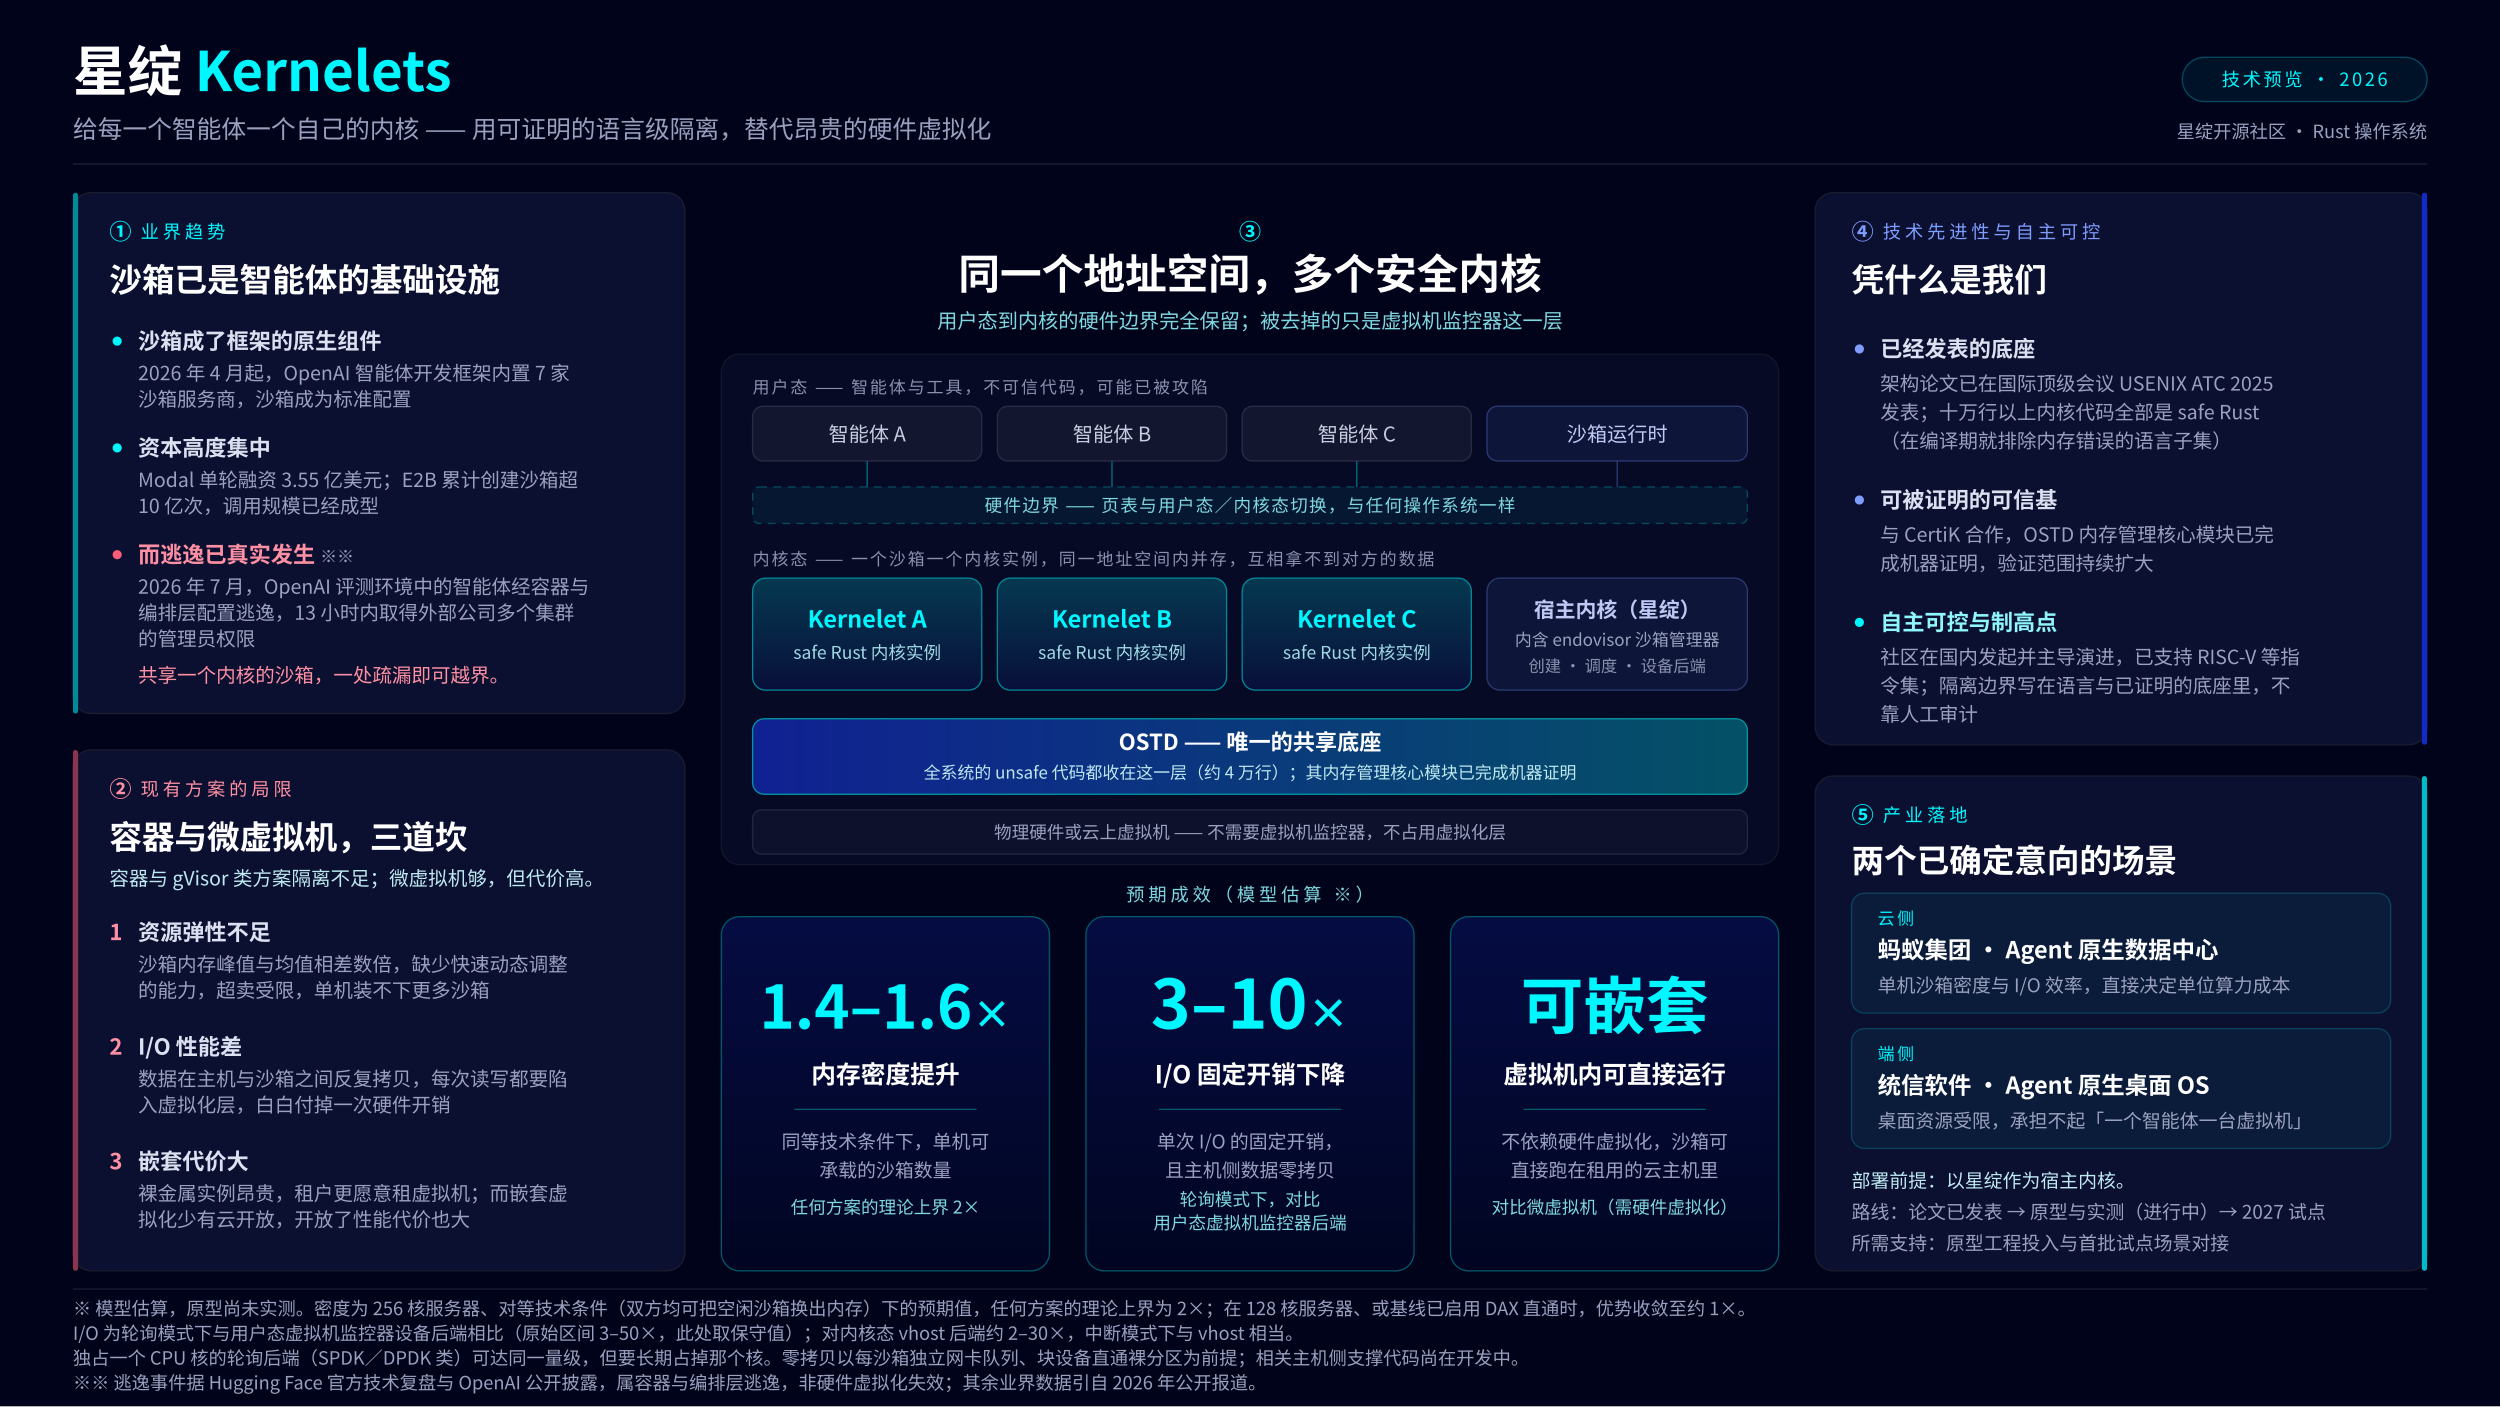
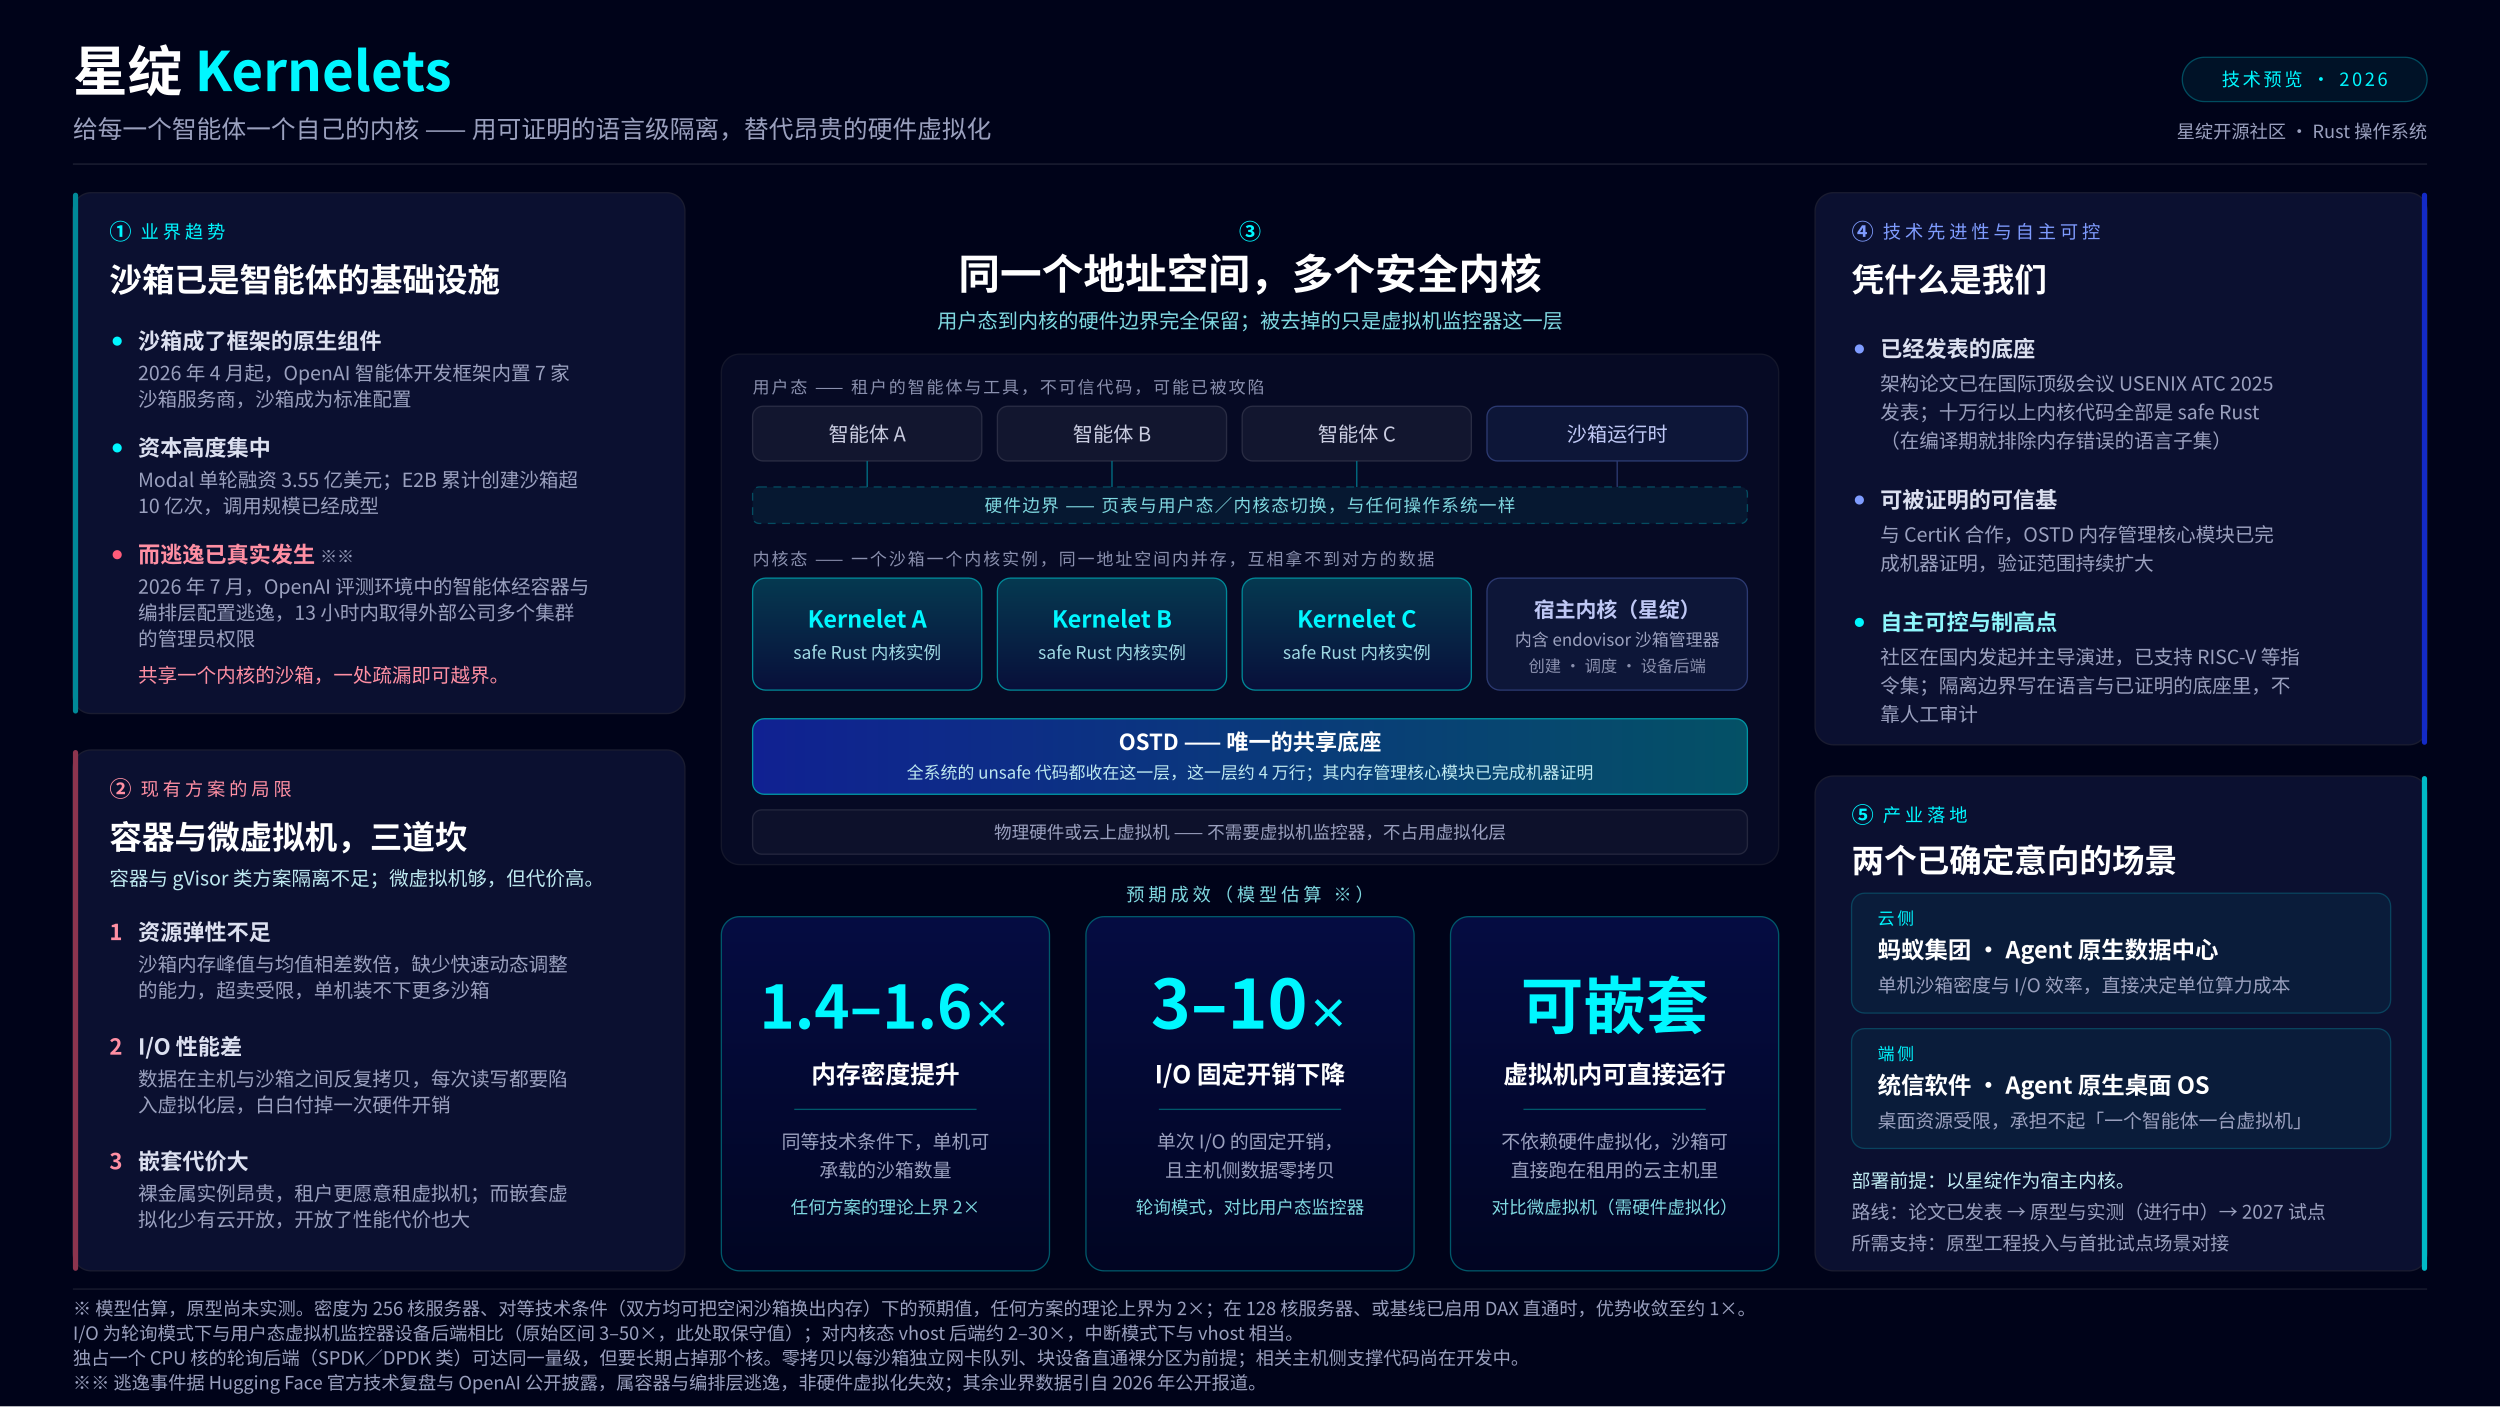
<svg xmlns="http://www.w3.org/2000/svg" width="1920" height="1080" viewBox="0 0 1920 1080" font-family="'Microsoft YaHei','PingFang SC','Noto Sans CJK SC','Source Han Sans SC',sans-serif">
  <defs>
    <linearGradient id="gKern" x1="0" y1="0" x2="0" y2="1">
      <stop offset="0%" stop-color="#053950" />
      <stop offset="100%" stop-color="#080F3A" />
    </linearGradient>
    <linearGradient id="gOstd" x1="0" y1="0" x2="1" y2="0">
      <stop offset="0%" stop-color="#102192" />
      <stop offset="100%" stop-color="#045166" />
    </linearGradient>
    <linearGradient id="gMetric" x1="0" y1="0" x2="0" y2="1">
      <stop offset="0%" stop-color="#050C42" />
      <stop offset="100%" stop-color="#010522" />
    </linearGradient>
  </defs>
  <rect x="0" y="0" width="1920" height="1080" fill="#000319" />
  <text x="56" y="70" font-size="42" font-weight="700" fill="#FFFFFF">星绽 <tspan fill="#00F7FF">Kernelets</tspan>
  </text>
  <text x="56" y="106" font-size="19" fill="#9AA0BE">给每一个智能体一个自己的内核 —— 用可证明的语言级隔离，替代昂贵的硬件虚拟化</text>
  <rect x="1676" y="44" width="188" height="34" rx="17" fill="#001227" stroke="#004C5F" />
  <text x="1770" y="66" font-size="14" fill="#00F7FF" text-anchor="middle" letter-spacing="2">技术预览 · 2026</text>
  <text x="1864" y="106" font-size="14" fill="#9AA0BE" text-anchor="end">星绽开源社区 · Rust 操作系统</text>
  <line x1="56" y1="126" x2="1864" y2="126" stroke="#1F2135" />
  <rect x="56" y="148" width="470" height="400" rx="14" fill="#0B1030" stroke="#1A1C30" />
  <rect x="56" y="148" width="4" height="400" rx="2" fill="#008998" />
  <text x="84" y="184" font-size="17" font-weight="700" fill="#00F7FF">①</text>
  <text x="108" y="183" font-size="14" fill="#00F7FF" letter-spacing="3">业界趋势</text>
  <text x="84" y="224" font-size="25" font-weight="700" fill="#FFFFFF">沙箱已是智能体的基础设施</text>
  <circle cx="90" cy="262" r="3.5" fill="#00F7FF" />
  <text x="106" y="268" font-size="17" font-weight="700" fill="#DCE0F0">沙箱成了框架的原生组件</text>
  <text x="106" y="292" font-size="15" fill="#9AA0BE">2026 年 4 月起，OpenAI 智能体开发框架内置 7 家</text>
  <text x="106" y="312" font-size="15" fill="#9AA0BE">沙箱服务商，沙箱成为标准配置</text>
  <circle cx="90" cy="344" r="3.5" fill="#00F7FF" />
  <text x="106" y="350" font-size="17" font-weight="700" fill="#DCE0F0">资本高度集中</text>
  <text x="106" y="374" font-size="15" fill="#9AA0BE">Modal 单轮融资 3.55 亿美元；E2B 累计创建沙箱超</text>
  <text x="106" y="394" font-size="15" fill="#9AA0BE">10 亿次，调用规模已经成型</text>
  <circle cx="90" cy="426" r="3.5" fill="#FF5C7A" />
  <text x="106" y="432" font-size="17" font-weight="700" fill="#FF8FA3">而逃逸已真实发生 <tspan font-size="13" fill="#9AA0BE">※※</tspan>
  </text>
  <text x="106" y="456" font-size="15" fill="#9AA0BE">2026 年 7 月，OpenAI 评测环境中的智能体经容器与</text>
  <text x="106" y="476" font-size="15" fill="#9AA0BE">编排层配置逃逸，13 小时内取得外部公司多个集群</text>
  <text x="106" y="496" font-size="15" fill="#9AA0BE">的管理员权限</text>
  <text x="106" y="524" font-size="15" fill="#FF8FA3">共享一个内核的沙箱，一处疏漏即可越界。</text>
  <rect x="56" y="576" width="470" height="400" rx="14" fill="#0B1030" stroke="#1A1C30" />
  <rect x="56" y="576" width="4" height="400" rx="2" fill="#8C344E" />
  <text x="84" y="612" font-size="17" font-weight="700" fill="#FF8FA3">②</text>
  <text x="108" y="611" font-size="14" fill="#FF8FA3" letter-spacing="3">现有方案的局限</text>
  <text x="84" y="652" font-size="25" font-weight="700" fill="#FFFFFF">容器与微虚拟机，三道坎</text>
  <text x="84" y="680" font-size="15" fill="#BEE9F0">容器与 gVisor 类方案隔离不足；微虚拟机够，但代价高。</text>
  <text x="84" y="722" font-size="17" font-weight="700" fill="#FF8FA3">1</text>
  <text x="106" y="722" font-size="17" font-weight="700" fill="#DCE0F0">资源弹性不足</text>
  <text x="106" y="746" font-size="15" fill="#9AA0BE">沙箱内存峰值与均值相差数倍，缺少快速动态调整</text>
  <text x="106" y="766" font-size="15" fill="#9AA0BE">的能力，超卖受限，单机装不下更多沙箱</text>
  <text x="84" y="810" font-size="17" font-weight="700" fill="#FF8FA3">2</text>
  <text x="106" y="810" font-size="17" font-weight="700" fill="#DCE0F0">I/O 性能差</text>
  <text x="106" y="834" font-size="15" fill="#9AA0BE">数据在主机与沙箱之间反复拷贝，每次读写都要陷</text>
  <text x="106" y="854" font-size="15" fill="#9AA0BE">入虚拟化层，白白付掉一次硬件开销</text>
  <text x="84" y="898" font-size="17" font-weight="700" fill="#FF8FA3">3</text>
  <text x="106" y="898" font-size="17" font-weight="700" fill="#DCE0F0">嵌套代价大</text>
  <text x="106" y="922" font-size="15" fill="#9AA0BE">裸金属实例昂贵，租户更愿意租虚拟机；而嵌套虚</text>
  <text x="106" y="942" font-size="15" fill="#9AA0BE">拟化少有云开放，开放了性能代价也大</text>
  <text x="960" y="184" font-size="17" font-weight="700" fill="#00F7FF" text-anchor="middle">③</text>
  <text x="960" y="222" font-size="32" font-weight="700" fill="#FFFFFF" text-anchor="middle">同一个地址空间，多个安全内核</text>
  <text x="960" y="252" font-size="15.5" fill="#7FD8E0" text-anchor="middle">用户态到内核的硬件边界完全保留；被去掉的只是虚拟机监控器这一层</text>
  <rect x="554" y="272" width="812" height="392" rx="14" fill="#060A24" stroke="#14172B" />
-   <text x="578" y="302" font-size="13" fill="#8A90AE" letter-spacing="1.5">用户态 —— 智能体与工具，不可信代码，可能已被攻陷</text>
+   <text x="578" y="302" font-size="13" fill="#8A90AE" letter-spacing="1.5">用户态 —— 租户的智能体与工具，不可信代码，可能已被攻陷</text>
  <rect x="578" y="312" width="176" height="42" rx="8" fill="#12162F" stroke="#292C43" />
  <rect x="766" y="312" width="176" height="42" rx="8" fill="#12162F" stroke="#292C43" />
  <rect x="954" y="312" width="176" height="42" rx="8" fill="#12162F" stroke="#292C43" />
  <rect x="1142" y="312" width="200" height="42" rx="8" fill="#0D1638" stroke="#2C3A72" />
  <text x="666" y="339" font-size="15.5" fill="#C9CCE0" text-anchor="middle">智能体 A</text>
  <text x="854" y="339" font-size="15.5" fill="#C9CCE0" text-anchor="middle">智能体 B</text>
  <text x="1042" y="339" font-size="15.5" fill="#C9CCE0" text-anchor="middle">智能体 C</text>
  <text x="1242" y="339" font-size="15.5" fill="#BFC8F5" text-anchor="middle">沙箱运行时</text>
  <line x1="666" y1="354" x2="666" y2="374" stroke="#007186" />
  <line x1="854" y1="354" x2="854" y2="374" stroke="#007186" />
  <line x1="1042" y1="354" x2="1042" y2="374" stroke="#007186" />
  <line x1="1242" y1="354" x2="1242" y2="374" stroke="#2C3A72" />
  <rect x="578" y="374" width="764" height="28" rx="5" fill="#061831" stroke="#044C61" stroke-dasharray="6 5" />
  <text x="960" y="393" font-size="13.5" fill="#7FD8E0" text-anchor="middle" letter-spacing="1">硬件边界 —— 页表与用户态／内核态切换，与任何操作系统一样</text>
  <text x="578" y="434" font-size="13" fill="#8A90AE" letter-spacing="1.5">内核态 —— 一个沙箱一个内核实例，同一地址空间内并存，互相拿不到对方的数据</text>
  <rect x="578" y="444" width="176" height="86" rx="10" fill="url(#gKern)" stroke="#008998" />
  <rect x="766" y="444" width="176" height="86" rx="10" fill="url(#gKern)" stroke="#008998" />
  <rect x="954" y="444" width="176" height="86" rx="10" fill="url(#gKern)" stroke="#008998" />
  <text x="666" y="482" font-size="18" font-weight="700" fill="#00F7FF" text-anchor="middle">Kernelet A</text>
  <text x="854" y="482" font-size="18" font-weight="700" fill="#00F7FF" text-anchor="middle">Kernelet B</text>
  <text x="1042" y="482" font-size="18" font-weight="700" fill="#00F7FF" text-anchor="middle">Kernelet C</text>
  <text x="666" y="506" font-size="13.5" fill="#9FD9E4" text-anchor="middle">safe Rust 内核实例</text>
  <text x="854" y="506" font-size="13.5" fill="#9FD9E4" text-anchor="middle">safe Rust 内核实例</text>
  <text x="1042" y="506" font-size="13.5" fill="#9FD9E4" text-anchor="middle">safe Rust 内核实例</text>
  <rect x="1142" y="444" width="200" height="86" rx="10" fill="#0D1638" stroke="#2C3A72" />
  <text x="1242" y="474" font-size="16" font-weight="700" fill="#BFC8F5" text-anchor="middle">宿主内核（星绽）</text>
  <text x="1242" y="496" font-size="13" fill="#9AA0BE" text-anchor="middle">内含 endovisor 沙箱管理器</text>
  <text x="1242" y="516" font-size="12.5" fill="#8A90AE" text-anchor="middle">创建 · 调度 · 设备后端</text>
  <rect x="578" y="552" width="764" height="58" rx="9" fill="url(#gOstd)" stroke="#0095A3" />
  <text x="960" y="576" font-size="17" font-weight="700" fill="#FFFFFF" text-anchor="middle">OSTD —— 唯一的共享底座</text>
-   <text x="960" y="598" font-size="13" fill="#BEE9F0" text-anchor="middle">全系统的 unsafe 代码都收在这一层（约 4 万行）；其内存管理核心模块已完成机器证明</text>
+   <text x="960" y="598" font-size="13" fill="#BEE9F0" text-anchor="middle">全系统的 unsafe 代码都收在这一层，这一层约 4 万行；其内存管理核心模块已完成机器证明</text>
  <rect x="578" y="622" width="764" height="34" rx="7" fill="#0D112B" stroke="#24273E" />
  <text x="960" y="644" font-size="13.5" fill="#9AA0BE" text-anchor="middle">物理硬件或云上虚拟机 —— 不需要虚拟机监控器，不占用虚拟化层</text>
  <text x="960" y="692" font-size="14" fill="#7FD8E0" text-anchor="middle" letter-spacing="3">预期成效（模型估算 ※）</text>
  <rect x="554" y="704" width="252" height="272" rx="14" fill="url(#gMetric)" stroke="#00586A" />
  <rect x="834" y="704" width="252" height="272" rx="14" fill="url(#gMetric)" stroke="#00586A" />
  <rect x="1114" y="704" width="252" height="272" rx="14" fill="url(#gMetric)" stroke="#00586A" />
  <text x="680" y="790" font-size="46" font-weight="700" fill="#00F7FF" text-anchor="middle">1.4–1.6<tspan font-size="30">×</tspan>
  </text>
  <text x="960" y="790" font-size="52" font-weight="700" fill="#00F7FF" text-anchor="middle">3–10<tspan font-size="32">×</tspan>
  </text>
  <text x="1240" y="790" font-size="48" font-weight="700" fill="#00F7FF" text-anchor="middle">可嵌套</text>
  <text x="680" y="832" font-size="19" font-weight="700" fill="#FFFFFF" text-anchor="middle">内存密度提升</text>
  <text x="960" y="832" font-size="19" font-weight="700" fill="#FFFFFF" text-anchor="middle">I/O 固定开销下降</text>
  <text x="1240" y="832" font-size="19" font-weight="700" fill="#FFFFFF" text-anchor="middle">虚拟机内可直接运行</text>
  <line x1="610" y1="852" x2="750" y2="852" stroke="#00586A" />
  <line x1="890" y1="852" x2="1030" y2="852" stroke="#00586A" />
  <line x1="1170" y1="852" x2="1310" y2="852" stroke="#00586A" />
  <text x="680" y="882" font-size="14.5" fill="#9AA0BE" text-anchor="middle">同等技术条件下，单机可</text>
  <text x="680" y="904" font-size="14.5" fill="#9AA0BE" text-anchor="middle">承载的沙箱数量</text>
  <text x="680" y="932" font-size="13.5" fill="#7FD8E0" text-anchor="middle">任何方案的理论上界 2×</text>
  <text x="960" y="882" font-size="14.5" fill="#9AA0BE" text-anchor="middle">单次 I/O 的固定开销，</text>
  <text x="960" y="904" font-size="14.5" fill="#9AA0BE" text-anchor="middle">且主机侧数据零拷贝</text>
-   <text x="960" y="926" font-size="13.5" fill="#7FD8E0" text-anchor="middle">轮询模式下，对比</text>
-   <text x="960" y="944" font-size="13.5" fill="#7FD8E0" text-anchor="middle">用户态虚拟机监控器后端</text>
+   <text x="960" y="932" font-size="13.5" fill="#7FD8E0" text-anchor="middle">轮询模式，对比用户态监控器</text>
  <text x="1240" y="882" font-size="14.5" fill="#9AA0BE" text-anchor="middle">不依赖硬件虚拟化，沙箱可</text>
  <text x="1240" y="904" font-size="14.5" fill="#9AA0BE" text-anchor="middle">直接跑在租用的云主机里</text>
  <text x="1240" y="932" font-size="13.5" fill="#7FD8E0" text-anchor="middle">对比微虚拟机（需硬件虚拟化）</text>
  <rect x="1394" y="148" width="470" height="424" rx="14" fill="#0B1030" stroke="#1A1C30" />
  <rect x="1860" y="148" width="4" height="424" rx="2" fill="#132AC6" />
  <text x="1422" y="184" font-size="17" font-weight="700" fill="#7F9CFF">④</text>
  <text x="1446" y="183" font-size="14" fill="#7F9CFF" letter-spacing="3">技术先进性与自主可控</text>
  <text x="1422" y="224" font-size="25" font-weight="700" fill="#FFFFFF">凭什么是我们</text>
  <circle cx="1428" cy="268" r="3.5" fill="#7F9CFF" />
  <text x="1444" y="274" font-size="17" font-weight="700" fill="#DCE0F0">已经发表的底座</text>
  <text x="1444" y="300" font-size="15" fill="#9AA0BE">架构论文已在国际顶级会议 USENIX ATC 2025</text>
  <text x="1444" y="322" font-size="15" fill="#9AA0BE">发表；十万行以上内核代码全部是 safe Rust</text>
  <text x="1444" y="344" font-size="15" fill="#9AA0BE">（在编译期就排除内存错误的语言子集）</text>
  <circle cx="1428" cy="384" r="3.5" fill="#7F9CFF" />
  <text x="1444" y="390" font-size="17" font-weight="700" fill="#DCE0F0">可被证明的可信基</text>
  <text x="1444" y="416" font-size="15" fill="#9AA0BE">与 CertiK 合作，OSTD 内存管理核心模块已完</text>
  <text x="1444" y="438" font-size="15" fill="#9AA0BE">成机器证明，验证范围持续扩大</text>
  <circle cx="1428" cy="478" r="3.5" fill="#00F7FF" />
  <text x="1444" y="484" font-size="17" font-weight="700" fill="#8FF6FC">自主可控与制高点</text>
  <text x="1444" y="510" font-size="15" fill="#9AA0BE">社区在国内发起并主导演进，已支持 RISC-V 等指</text>
  <text x="1444" y="532" font-size="15" fill="#9AA0BE">令集；隔离边界写在语言与已证明的底座里，不</text>
  <text x="1444" y="554" font-size="15" fill="#9AA0BE">靠人工审计</text>
  <rect x="1394" y="596" width="470" height="380" rx="14" fill="#0B1030" stroke="#1A1C30" />
  <rect x="1860" y="596" width="4" height="380" rx="2" fill="#00BAC6" />
  <text x="1422" y="632" font-size="17" font-weight="700" fill="#00F7FF">⑤</text>
  <text x="1446" y="631" font-size="14" fill="#00F7FF" letter-spacing="3">产业落地</text>
  <text x="1422" y="670" font-size="25" font-weight="700" fill="#FFFFFF">两个已确定意向的场景</text>
  <rect x="1422" y="686" width="414" height="92" rx="10" fill="#0A1C3A" stroke="#09435E" />
  <text x="1442" y="710" font-size="13" fill="#00F7FF" letter-spacing="2">云侧</text>
  <text x="1442" y="736" font-size="18" font-weight="700" fill="#FFFFFF">蚂蚁集团 · Agent 原生数据中心</text>
  <text x="1442" y="762" font-size="14.5" fill="#9AA0BE">单机沙箱密度与 I/O 效率，直接决定单位算力成本</text>
  <rect x="1422" y="790" width="414" height="92" rx="10" fill="#0A1C3A" stroke="#09435E" />
  <text x="1442" y="814" font-size="13" fill="#00F7FF" letter-spacing="2">端侧</text>
  <text x="1442" y="840" font-size="18" font-weight="700" fill="#FFFFFF">统信软件 · Agent 原生桌面 OS</text>
  <text x="1442" y="866" font-size="14.5" fill="#9AA0BE">桌面资源受限，承担不起「一个智能体一台虚拟机」</text>
  <text x="1422" y="912" font-size="14.5" fill="#BEE9F0">部署前提：以星绽作为宿主内核。</text>
  <text x="1422" y="936" font-size="14.5" fill="#9AA0BE">路线：论文已发表 → 原型与实测（进行中）→ 2027 试点</text>
  <text x="1422" y="960" font-size="14.5" fill="#9AA0BE">所需支持：原型工程投入与首批试点场景对接</text>
  <line x1="56" y1="990" x2="1864" y2="990" stroke="#1A1C30" />
  <text x="56" y="1010" font-size="14" fill="#9AA0BE">※ 模型估算，原型尚未实测。密度为 256 核服务器、对等技术条件（双方均可把空闲沙箱换出内存）下的预期值，任何方案的理论上界为 2×；在 128 核服务器、或基线已启用 DAX 直通时，优势收敛至约 1×。</text>
  <text x="56" y="1029" font-size="14" fill="#9AA0BE">I/O 为轮询模式下与用户态虚拟机监控器设备后端相比（原始区间 3–50×，此处取保守值）；对内核态 vhost 后端约 2–30×，中断模式下与 vhost 相当。</text>
  <text x="56" y="1048" font-size="14" fill="#9AA0BE">独占一个 CPU 核的轮询后端（SPDK／DPDK 类）可达同一量级，但要长期占掉那个核。零拷贝以每沙箱独立网卡队列、块设备直通裸分区为前提；相关主机侧支撑代码尚在开发中。</text>
  <text x="56" y="1067" font-size="14" fill="#9AA0BE">※※ 逃逸事件据 Hugging Face 官方技术复盘与 OpenAI 公开披露，属容器与编排层逃逸，非硬件虚拟化失效；其余业界数据引自 2026 年公开报道。</text>
</svg>
